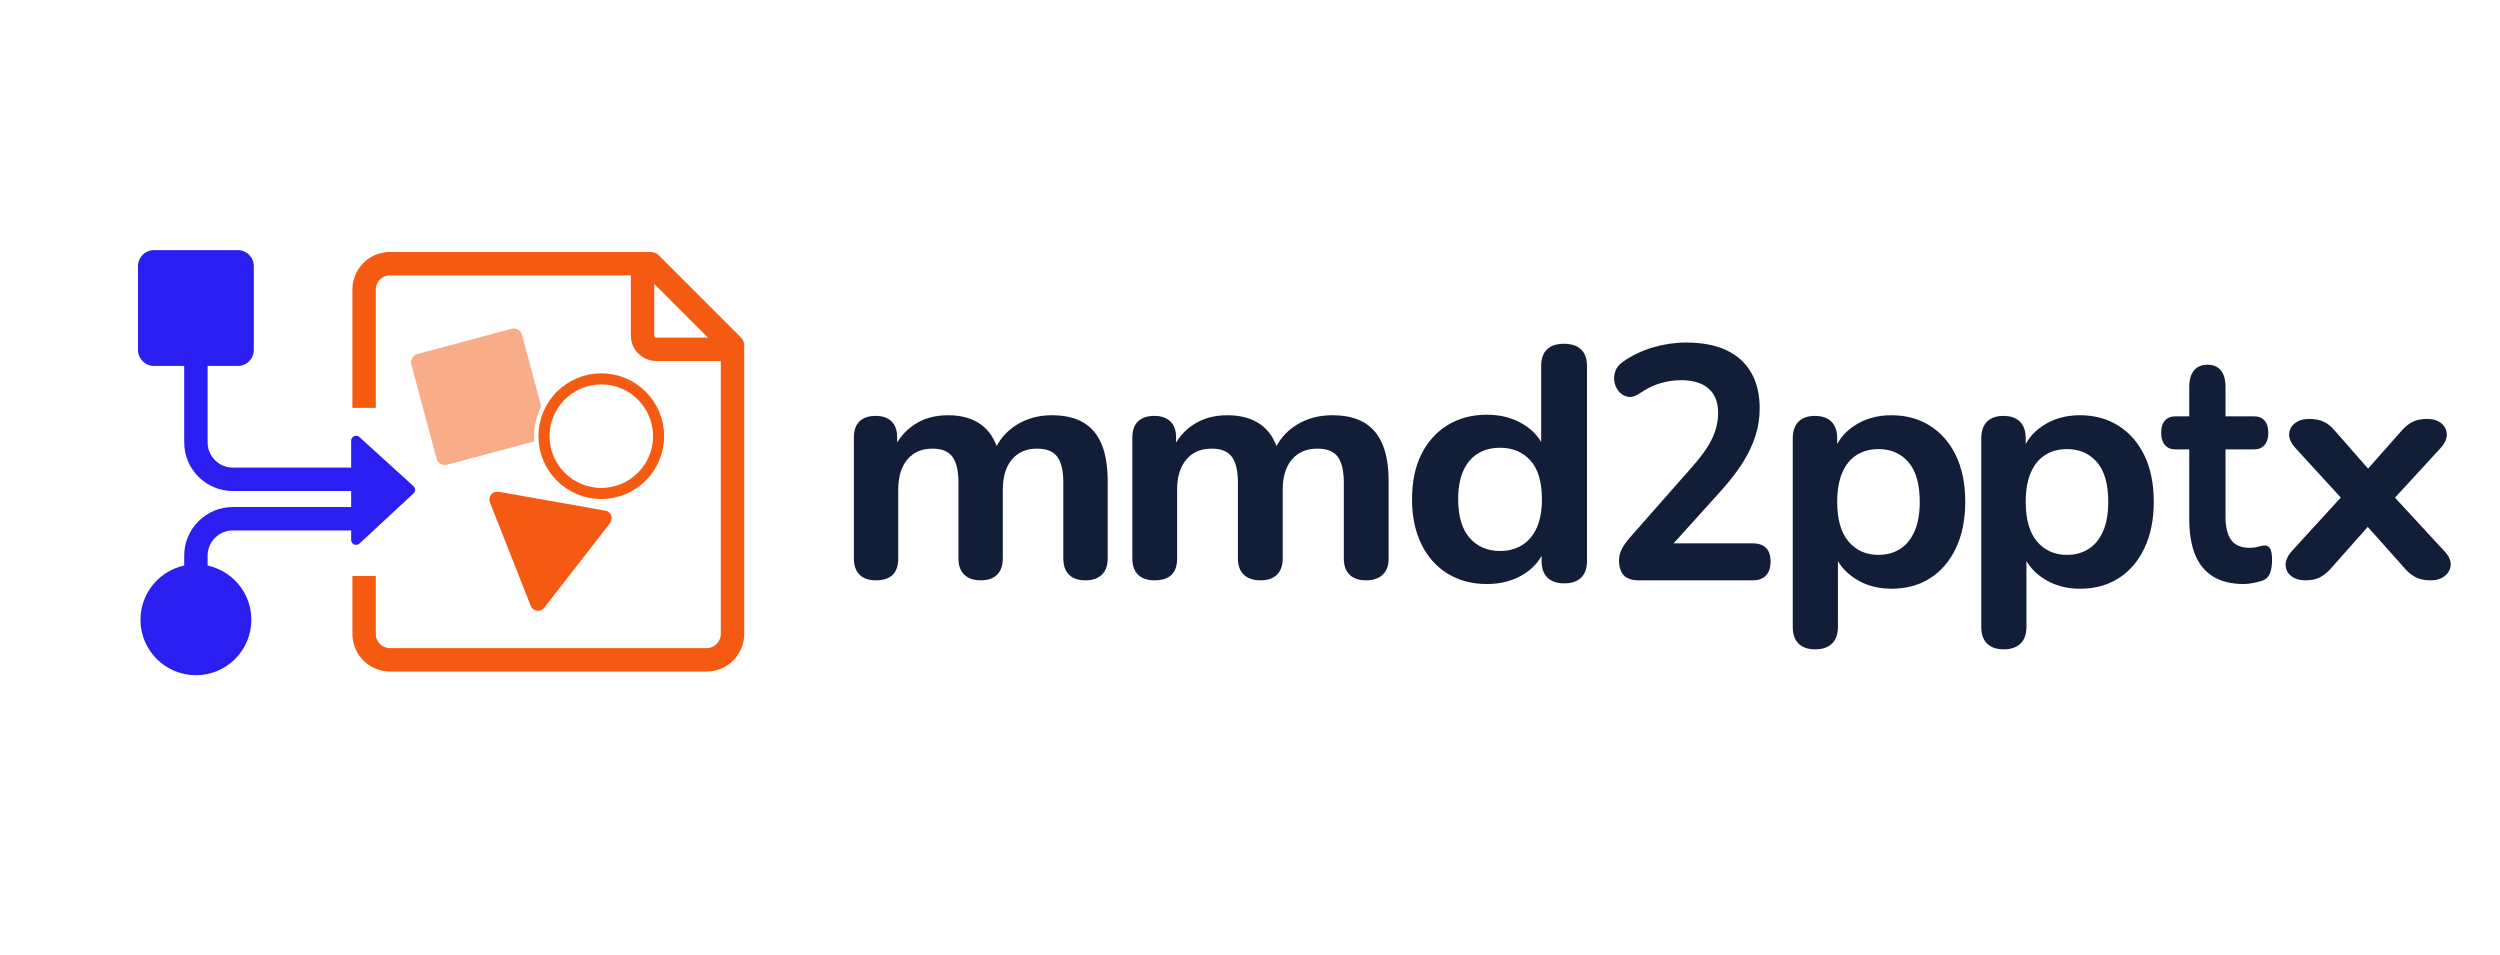
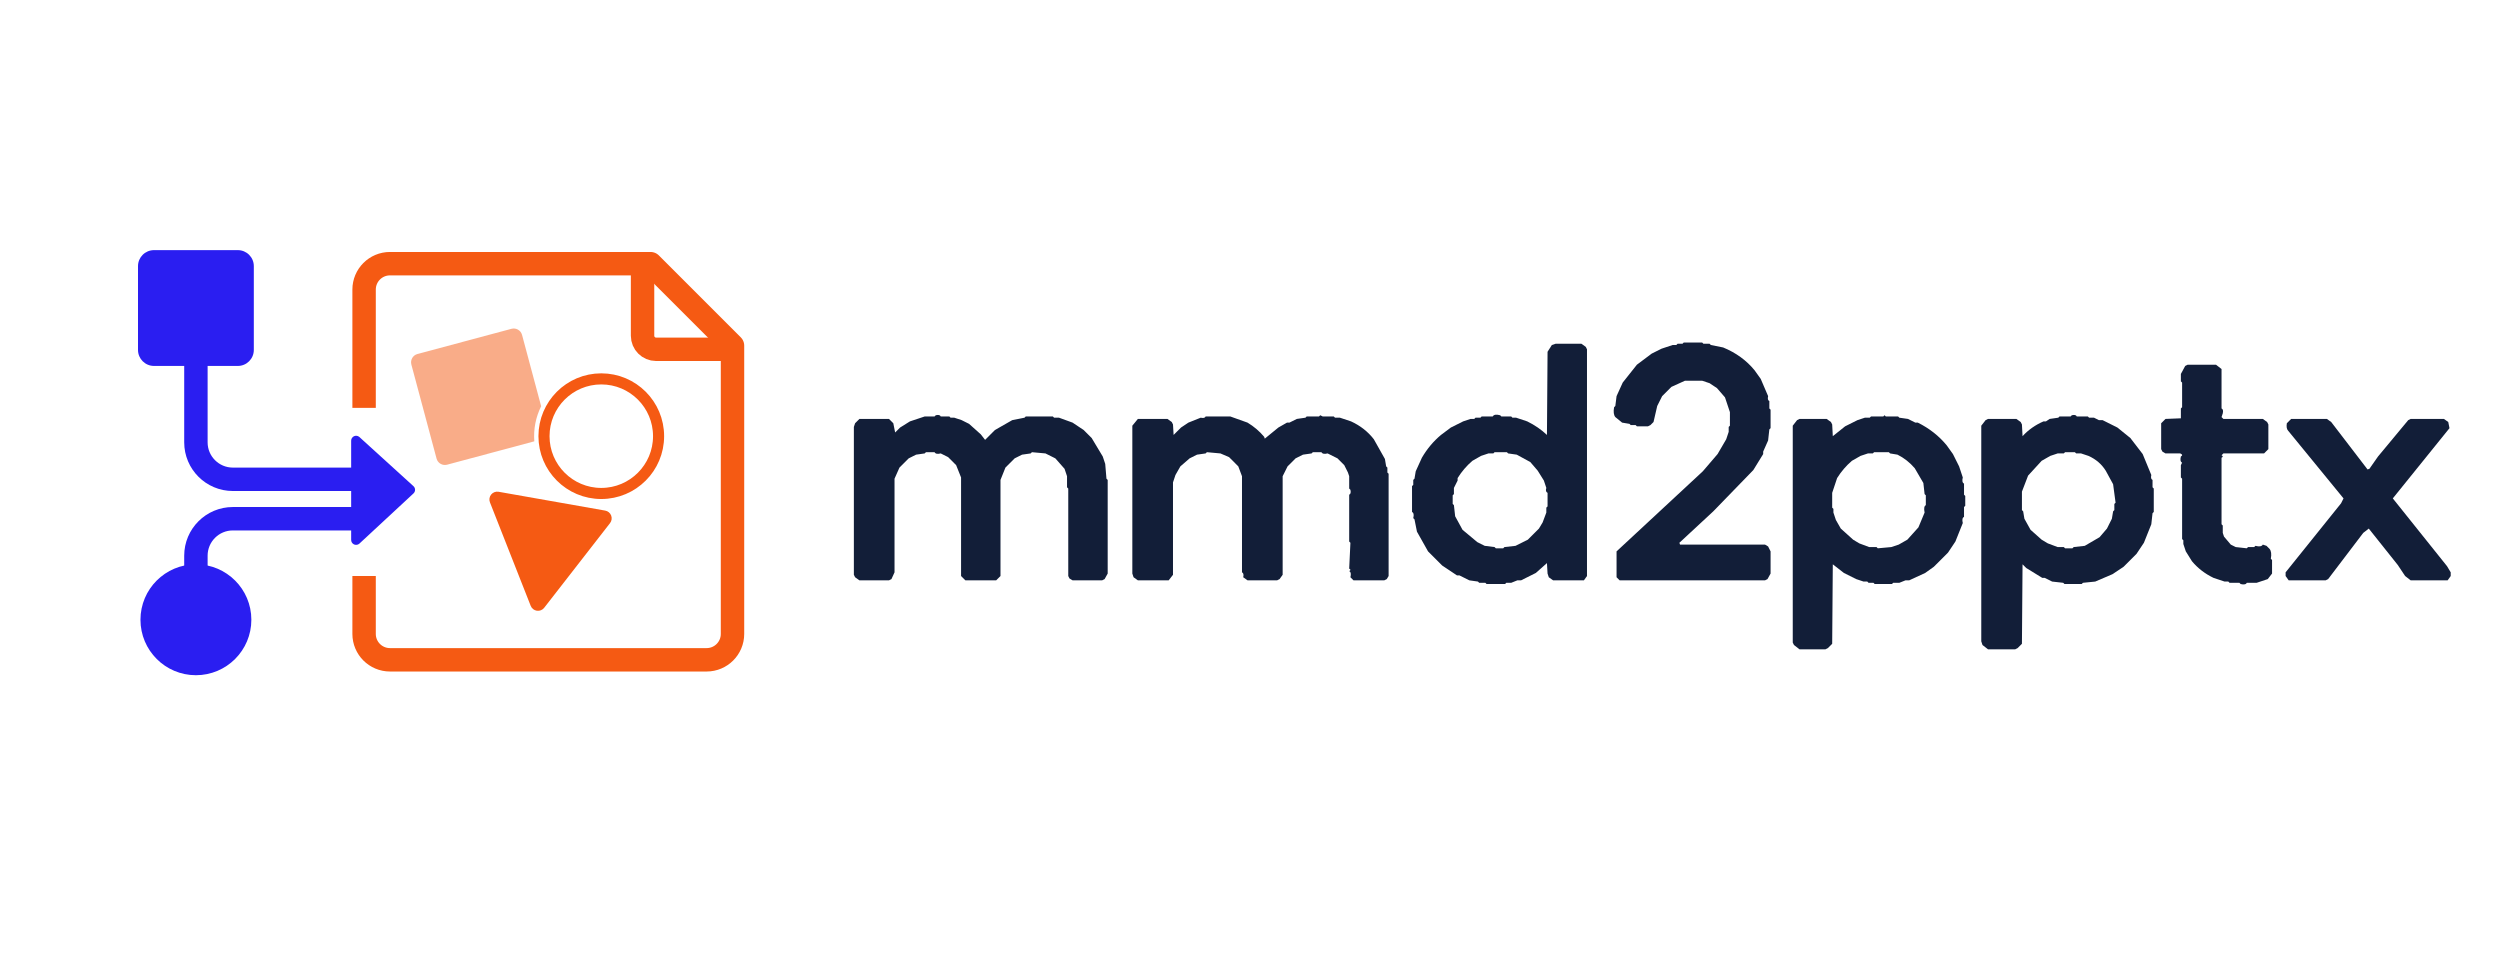
<svg xmlns="http://www.w3.org/2000/svg" viewBox="0 0 2029 775" role="img">
  <g transform="translate(80 180)">
    <g fill="none" stroke="#2A1EF1" stroke-width="19" stroke-linecap="butt">
      <path d="M79 105V179A30 30 0 0 0 109 209H215" />
      <path d="M79 292V271A30 30 0 0 1 109 241H215" />
    </g>
    <path d="M205 177.66A4 4 0 0 1 211.59 174.61L255.46 214.48A4 4 0 0 1 255.49 220.55L211.62 261.25A4 4 0 0 1 205 258.23Z" fill="#2A1EF1" />
    <rect x="32" y="23" width="94" height="94" rx="13" fill="#2A1EF1" />
    <circle cx="79" cy="323" r="45" fill="#2A1EF1" />
    <path d="M215.5 151V55A21 21 0 0 1 236.5 34H448l66.5 66.5v234A21 21 0 0 1 493.5 355.5h-257a21 21 0 0 1-21-21v-47" fill="none" stroke="#F55A13" stroke-width="19" stroke-linecap="butt" stroke-linejoin="round" />
    <path d="M441.5 34v58.5a11 11 0 0 0 11 11h62" fill="none" stroke="#F55A13" stroke-width="19" stroke-linecap="butt" stroke-linejoin="round" />
    <path d="M269.5 95.5H348.5A7 7 0 0 1 355.5 102.5V162.43A54.5 54.5 0 0 0 342.76 188.5H269.5A7 7 0 0 1 262.5 181.5V102.5A7 7 0 0 1 269.5 95.5Z" fill="#F55A13" fill-opacity=".5" transform="rotate(-15 309 142)" />
    <circle cx="408" cy="174" r="46.5" fill="none" stroke="#F55A13" stroke-width="9" />
    <path d="M317.64 227.72A6.36 6.36 0 0 1 324.65 219.12L411.19 234.4A6.36 6.36 0 0 1 415.11 244.56L361.66 313.28A6.36 6.36 0 0 1 350.72 311.71Z" fill="#F55A13" />
  </g>
-   <g transform="translate(680 260)" fill="#121E38">
-     <path d="M30.88 211.0Q22.23 211.0 17.615 206.43Q13.0 201.86 13.0 193.26V95.02Q13.0 86.43 17.605 81.98Q22.21 77.53 30.58 77.53Q38.95 77.53 43.55 81.98Q48.15 86.43 48.15 95.02V113.69L45.13 105.15Q50.63 92.16 62.12 84.58Q73.61 77.0 89.45 77.0Q105.44 77.0 115.855 84.33Q126.27 91.66 130.46 106.82H126.63Q132.21 92.96 144.8 84.98Q157.39 77.0 173.71 77.0Q189.09 77.0 199.105 82.84Q209.12 88.68 214.06 100.505Q219.0 112.33 219.0 130.42V193.26Q219.0 201.86 214.255 206.43Q209.51 211.0 200.87 211.0Q192.22 211.0 187.605 206.43Q182.99 201.86 182.99 193.26V131.74Q182.99 117.38 178.115 110.745Q173.24 104.11 161.65 104.11Q148.66 104.11 141.27 112.935Q133.88 121.76 133.88 137.47V193.26Q133.88 201.86 129.26 206.43Q124.64 211.0 116.0 211.0Q107.36 211.0 102.615 206.43Q97.87 201.86 97.87 193.26V131.74Q97.87 117.38 92.995 110.745Q88.12 104.11 76.78 104.11Q63.79 104.11 56.4 112.935Q49.01 121.76 49.01 137.47V193.26Q49.01 211.0 30.88 211.0Z" />
-     <path d="M257.05 211.0Q248.32 211.0 243.66 206.43Q239.0 201.86 239.0 193.26V95.02Q239.0 86.43 243.65 81.98Q248.3 77.53 256.75 77.53Q265.21 77.53 269.85 81.98Q274.49 86.43 274.49 95.02V113.69L271.45 105.15Q277.0 92.16 288.6 84.58Q300.2 77.0 316.2 77.0Q332.34 77.0 342.855 84.33Q353.37 91.66 357.6 106.82H353.73Q359.37 92.96 372.08 84.98Q384.79 77.0 401.27 77.0Q416.8 77.0 426.91 82.84Q437.02 88.68 442.01 100.505Q447.0 112.33 447.0 130.42V193.26Q447.0 201.86 442.21 206.43Q437.42 211.0 428.69 211.0Q419.96 211.0 415.3 206.43Q410.64 201.86 410.64 193.26V131.74Q410.64 117.38 405.72 110.745Q400.8 104.11 389.09 104.11Q375.97 104.11 368.51 112.935Q361.05 121.76 361.05 137.47V193.26Q361.05 201.86 356.39 206.43Q351.73 211.0 343.0 211.0Q334.27 211.0 329.48 206.43Q324.69 201.86 324.69 193.26V131.74Q324.69 117.38 319.77 110.745Q314.85 104.11 303.4 104.11Q290.28 104.11 282.82 112.935Q275.36 121.76 275.36 137.47V193.26Q275.36 211.0 257.05 211.0Z" />
-     <path d="M526.79 214.0Q508.74 214.0 495.015 205.645Q481.29 197.29 473.645 181.765Q466.0 166.24 466.0 145.17Q466.0 123.83 473.645 108.565Q481.29 93.3 495.0 84.945Q508.71 76.59 526.79 76.59Q543.83 76.59 556.64 84.55Q569.45 92.51 573.95 105.47H570.82V36.87Q570.82 28.09 575.585 23.545Q580.35 19.0 589.28 19.0Q598.2 19.0 603.1 23.545Q608.0 28.09 608.0 36.87V195.34Q608.0 204.12 603.255 208.79Q598.51 213.46 589.58 213.46Q580.66 213.46 575.905 208.79Q571.15 204.12 571.15 195.34V174.99L574.26 183.71Q570.06 197.5 557.1 205.75Q544.14 214.0 526.79 214.0ZM537.44 187.18Q547.56 187.18 555.225 182.49Q562.89 177.8 567.15 168.48Q571.41 159.16 571.41 145.17Q571.41 124.05 562.075 113.725Q552.74 103.4 537.44 103.4Q527.33 103.4 519.655 107.97Q511.98 112.54 507.72 121.85Q503.46 131.16 503.46 145.17Q503.46 166.04 512.795 176.61Q522.13 187.18 537.44 187.18Z" />
-     <path d="M650.1 211.0Q641.66 211.0 637.83 206.885Q634.0 202.77 634.0 194.81Q634.0 189.87 636.385 185.36Q638.77 180.85 643.18 175.87L693.12 119.15Q704.55 106.41 709.49 96.065Q714.43 85.72 714.43 75.24Q714.43 62.15 706.67 55.355Q698.91 48.56 684.15 48.56Q675.88 48.56 667.51 51.03Q659.14 53.5 650.42 59.47Q645.61 62.73 641.495 62.085Q637.38 61.44 634.39 58.285Q631.4 55.13 630.4 50.61Q629.4 46.09 630.925 41.465Q632.45 36.84 637.28 33.54Q648.22 25.84 661.615 21.92Q675.01 18.0 688.51 18.0Q707.89 18.0 721.145 24.24Q734.4 30.48 741.28 42.415Q748.16 54.35 748.16 71.46Q748.16 82.82 744.78 93.6Q741.4 104.38 734.45 115.425Q727.5 126.47 716.33 138.84L669.65 190.55V180.96H742.45Q749.59 180.96 753.295 184.665Q757.0 188.37 757.0 195.73Q757.0 203.08 753.295 207.04Q749.59 211.0 742.45 211.0Z" />
-     <path d="M793.2 267.0Q784.4 267.0 779.7 262.34Q775.0 257.68 775.0 248.68V95.87Q775.0 86.87 779.69 82.21Q784.38 77.55 792.9 77.55Q801.7 77.55 806.39 82.21Q811.08 86.87 811.08 95.87V116.72L808.01 107.79Q812.17 93.91 825.065 85.455Q837.96 77.0 855.07 77.0Q872.89 77.0 886.41 85.565Q899.93 94.13 907.465 109.77Q915.0 125.41 915.0 147.28Q915.0 168.88 907.465 184.785Q899.93 200.69 886.535 209.255Q873.14 217.82 855.07 217.82Q838.26 217.82 825.505 209.535Q812.75 201.25 808.31 187.97H811.66V248.68Q811.66 257.68 806.83 262.34Q802.0 267.0 793.2 267.0ZM844.57 190.34Q854.56 190.34 862.11 185.53Q869.66 180.72 873.86 171.17Q878.06 161.62 878.06 147.28Q878.06 125.64 868.86 115.06Q859.66 104.48 844.57 104.48Q834.61 104.48 827.045 109.165Q819.48 113.85 815.28 123.385Q811.08 132.92 811.08 147.28Q811.08 168.68 820.285 179.51Q829.49 190.34 844.57 190.34Z" />
-     <path d="M946.2 267.0Q937.4 267.0 932.7 262.34Q928.0 257.68 928.0 248.68V95.87Q928.0 86.87 932.69 82.21Q937.38 77.55 945.9 77.55Q954.7 77.55 959.39 82.21Q964.08 86.87 964.08 95.87V116.72L961.01 107.79Q965.17 93.91 978.065 85.455Q990.96 77.0 1008.07 77.0Q1025.89 77.0 1039.41 85.565Q1052.93 94.13 1060.465 109.77Q1068.0 125.41 1068.0 147.28Q1068.0 168.88 1060.465 184.785Q1052.93 200.69 1039.535 209.255Q1026.14 217.82 1008.07 217.82Q991.26 217.82 978.505 209.535Q965.75 201.25 961.31 187.97H964.66V248.68Q964.66 257.68 959.83 262.34Q955.0 267.0 946.2 267.0ZM997.57 190.34Q1007.56 190.34 1015.11 185.53Q1022.66 180.72 1026.86 171.17Q1031.06 161.62 1031.06 147.28Q1031.06 125.64 1021.86 115.06Q1012.66 104.48 997.57 104.48Q987.61 104.48 980.045 109.165Q972.48 113.85 968.28 123.385Q964.08 132.92 964.08 147.28Q964.08 168.68 973.285 179.51Q982.49 190.34 997.57 190.34Z" />
-     <path d="M1140.93 214.0Q1126.12 214.0 1116.24 207.965Q1106.36 201.93 1101.58 190.22Q1096.8 178.51 1096.8 161.11V104.74H1085.68Q1080.08 104.74 1077.04 101.185Q1074.0 97.63 1074.0 91.32Q1074.0 84.75 1077.04 81.32Q1080.08 77.89 1085.68 77.89H1096.8V54.06Q1096.8 45.19 1100.68 40.595Q1104.56 36.0 1111.62 36.0Q1118.68 36.0 1122.455 40.595Q1126.23 45.19 1126.23 54.06V77.89H1149.28Q1154.89 77.89 1157.925 81.32Q1160.96 84.75 1160.96 91.32Q1160.96 97.63 1157.925 101.185Q1154.89 104.74 1149.28 104.74H1126.23V159.25Q1126.23 171.94 1130.83 178.265Q1135.43 184.59 1145.7 184.59Q1149.42 184.59 1152.325 183.775Q1155.23 182.96 1157.51 182.71Q1160.3 182.43 1162.15 184.82Q1164.0 187.21 1164.0 194.66Q1164.0 200.43 1162.475 204.825Q1160.95 209.22 1156.97 210.96Q1154.03 212.09 1149.25 213.045Q1144.47 214.0 1140.93 214.0Z" />
-     <path d="M1190.89 211.0Q1184.05 211.0 1179.6 207.56Q1175.15 204.12 1175.005 198.655Q1174.86 193.19 1180.07 187.24L1227.09 135.8V151.8L1183.08 103.76Q1177.59 97.79 1177.87 92.335Q1178.15 86.88 1182.6 83.44Q1187.05 80.0 1193.9 80.0Q1200.99 80.0 1205.72 82.165Q1210.45 84.33 1214.45 88.98L1248.69 128.03H1235.13L1269.64 88.98Q1273.91 84.33 1278.53 82.165Q1283.15 80.0 1289.92 80.0Q1297.06 80.0 1301.365 83.56Q1305.67 87.12 1305.825 92.575Q1305.98 98.03 1300.47 104.0L1256.7 151.58V136.24L1303.77 187.24Q1309.28 192.95 1308.985 198.415Q1308.69 203.88 1304.23 207.44Q1299.77 211.0 1292.63 211.0Q1285.86 211.0 1281.25 208.835Q1276.64 206.67 1272.35 202.02L1235.13 160.3H1248.14L1211.18 202.02Q1207.15 206.41 1202.57 208.705Q1197.99 211.0 1190.89 211.0Z" />
+   <g transform="translate(680 260)">
+     <path fill="#121E38" d="         M 686.5 18 L 701.5 18 L 702.5 19 L 707.5 19 L 708.5 20 L 718.5 22 Q 734.09 28.41 744 40.5 L 749 47.5 L 755 61.5 Q 754.25 64.75 756 65.5 L 756 71.5 L 757 72.5 L 757 87.5 L 756 88.5 L 755 97.5 L 751 106.5 L 751 108.5 L 743 121.5 L 710.5 155 L 683 180.5 L 683.5 182 L 752.5 182 L 755 183.5 L 757 187.5 L 757 205.5 L 754.5 210 L 752.5 211 L 634.5 211 L 632 208.5 L 632 187.5 L 702 122.5 L 714 108.5 L 721 96.5 L 723 90.5 L 723 86.5 L 724 85.5 L 724 74.5 L 720 62.5 L 713.5 55 L 707.5 51 L 701.5 49 L 687.5 49 L 676.5 54 L 669 61.5 L 665 69.5 L 662 82.5 L 659.5 85 L 657.5 86 L 648.5 86 L 647.5 85 L 643.5 85 L 642.5 84 L 636.5 83 L 631 78.5 Q 629 76 630 70.5 L 631 69.5 L 632 61.5 L 637 50.5 L 648.5 36 L 660.5 27 L 668.5 23 L 677.5 20 L 680.5 20 L 681.5 19 L 685.5 19 L 686.5 18 Z" />
+     <path fill="#121E38" d="         M 582.5 19 L 603.5 19 L 607 21.5 L 608 23.5 L 608 207.5 L 605.5 211 L 580.5 211 L 577 208.5 L 576 205.5 L 575.5 197 L 566.5 205 L 554.5 211 L 551.5 211 L 546.5 213 L 542.5 213 L 541.5 214 L 526.5 214 L 525.5 213 L 520.5 213 L 519.5 212 L 512.5 211 L 504.5 207 L 502.5 207 L 490.5 199 L 479 187.5 L 470 171.5 L 468 161.5 L 467 160.5 Q 468 156.5 466 155.5 L 466 134.5 L 467 133.5 L 467 129.5 L 468 128.5 L 469 122.5 L 474 111.5 Q 480.25 100.75 489.5 93 L 497.5 87 L 507.5 82 L 513.5 80 L 516.5 80 L 517.5 79 L 521.5 79 L 522.5 78 L 531.5 78 Q 532.75 75.75 537.5 77 L 538.5 78 L 546.5 78 L 547.5 79 L 550.5 79 L 559.5 82 Q 568.57 86.43 575.5 93 L 576 25.5 L 579.5 20 L 582.5 19 Z M 533 107 L 532 108 L 528 108 L 522 110 L 515 114 Q 508 120 503 128 L 503 130 L 500 136 L 500 141 L 499 142 L 499 149 L 500 150 L 501 159 L 507 170 L 519 180 L 525 183 L 533 184 L 534 185 L 540 185 L 541 184 L 550 183 L 560 178 L 569 169 L 572 164 L 575 156 L 575 152 L 576 151 L 576 140 Q 574 139 575 136 L 573 130 L 568 122 L 562 115 L 551 109 L 544 108 L 543 107 L 533 107 Z" />
+     <path fill="#121E38" d="         M 1095.5 36 L 1118.5 36 L 1123 39.5 L 1123 71.5 Q 1124.75 72.25 1124 75.5 L 1123 78.5 L 1124.5 80 L 1156.5 80 L 1160 82.5 L 1161 84.5 L 1161 104.5 L 1157.5 108 L 1124.5 108 L 1123 109.5 Q 1125 110.5 1123 111.5 L 1123 165.5 L 1124 166.5 L 1124 172.5 L 1125 175.5 L 1130.5 182 L 1134.5 184 L 1143.5 185 L 1144.5 184 L 1149.5 184 L 1150.5 183 Q 1155.25 184.25 1156.5 182 L 1159.5 183 L 1162 185.5 Q 1164 188 1163 193.5 L 1164 194.5 L 1164 205.5 L 1160.5 210 L 1151.5 213 L 1143.5 213 Q 1142.5 215 1138.5 214 L 1137.5 213 L 1129.5 213 L 1128.5 212 L 1125.5 212 L 1116.5 209 Q 1106.03 203.97 1099 195.5 L 1094 187.5 L 1092 181.5 L 1092 178.5 L 1091 177.5 L 1091 128.5 L 1090 127.5 L 1090 117.5 L 1091 115.5 Q 1089 114.5 1090 110.5 Q 1092.25 109.25 1089.5 108 L 1077.5 108 L 1075 106.5 L 1074 104.5 L 1074 83.5 L 1077.5 80 L 1090 79.5 L 1090 71.5 L 1091 70.5 L 1091 50.5 L 1090 49.5 L 1090 43.5 L 1093.5 37 L 1095.5 36 Z" />
+     <path fill="#121E38" d="         M 79.5 77 Q 82.75 76.25 83.5 78 L 90.5 78 L 91.5 79 L 94.5 79 L 100.5 81 L 106.5 84 L 116 92.5 L 119.5 97 L 127.5 89 L 141.5 81 L 151.5 79 L 152.5 78 L 174.5 78 L 175.5 79 L 179.5 79 L 190.5 83 L 199.5 89 L 206 95.5 L 215 110.5 L 217 116.5 L 218 128.5 L 219 129.5 L 219 205.5 L 216.5 210 L 214.5 211 L 190.5 211 L 188 209.5 L 187 207.5 L 187 136.5 L 186 135.5 L 186 126.5 L 184 120.5 L 176.5 112 L 168.5 108 L 157.5 107 L 156.5 108 L 149.5 109 L 143.5 112 L 136 119.5 L 132 129.5 L 132 207.5 L 128.5 211 L 103.5 211 L 100 207.5 L 100 127.5 L 96 117.5 L 89.5 111 L 83.5 108 Q 79.5 109 78.5 107 L 71.5 107 L 70.5 108 L 63.5 109 L 57.5 112 L 50 119.5 L 46 128.5 L 46 204.5 L 43.5 210 L 41.5 211 L 17.5 211 L 14 208.5 L 13 206.5 L 13 86.5 L 14 83.5 L 17.5 80 L 41.5 80 L 45 83.5 L 46.5 91 L 50.5 87 L 58.5 82 L 70.5 78 L 78.5 78 L 79.5 77 Z" />
+     <path fill="#121E38" d="         M 391.5 77 L 393.5 78 L 402.5 78 L 403.5 79 L 407.5 79 L 416.5 82 Q 427.81 87.19 435 96.5 L 444 112.5 L 445 118.5 L 446 119.5 L 446 123.5 L 447 124.5 L 447 207.5 L 445.5 210 L 443.5 211 L 418.5 211 L 416 208.5 Q 417 204.5 415 203.5 Q 417 202.5 415 201.5 L 416 180.5 L 415 179.5 L 415 141.5 Q 416.75 140.75 416 137.5 L 415 136.5 L 415 126.5 L 414 123.5 L 411 117.5 L 405.5 112 L 397.5 108 Q 393.5 109 392.5 107 L 385.5 107 L 384.5 108 L 377.5 109 L 371.5 112 L 365 118.5 L 361 126.5 L 361 206.5 L 358.5 210 L 356.5 211 L 332.5 211 L 329 208.5 Q 329.75 205.25 328 204.5 L 328 126.5 L 325 118.5 L 317.5 111 L 310.5 108 L 299.5 107 L 298.5 108 L 291.5 109 L 285.5 112 L 278 118.5 L 274 125.5 L 272 131.5 L 272 206.5 L 268.5 211 L 243.5 211 L 240 208.5 L 239 205.5 L 239 85.5 L 243.5 80 L 267.5 80 L 271 82.5 L 272 84.5 L 272.5 93 L 278.5 87 L 284.5 83 L 294.5 79 Q 297.75 79.75 298.5 78 L 318.5 78 L 332.5 83 Q 340.29 87.71 346 94.5 L 346.5 96 L 357.5 87 L 364.5 83 L 366.5 83 L 372.5 80 L 379.5 79 L 380.5 78 L 390.5 78 L 391.5 77 Z" />
+     <path fill="#121E38" d="         M 849.5 77 L 850.5 78 L 860.5 78 L 861.5 79 L 868.5 80 L 874.5 83 L 876.5 83 Q 890.53 89.97 900 101.5 L 905 108.5 L 910 118.5 L 913 127.5 Q 912 131.5 914 132.5 L 914 141.5 L 915 142.5 L 915 150.5 L 914 151.5 L 914 159.5 Q 912 160.5 913 164.5 L 907 179.5 L 901 188.5 L 889.5 200 L 882.5 205 L 869.5 211 L 866.5 211 L 861.5 213 L 856.5 213 L 855.5 214 L 841.5 214 L 840.5 213 L 836.5 213 L 835.5 212 L 832.5 212 L 826.5 210 L 816.5 205 L 807.5 198 L 807 262.5 L 803.5 266 L 801.5 267 L 780.5 267 L 776 263.5 L 775 261.5 L 775 85.5 L 778.5 81 L 780.5 80 L 802.5 80 L 806 82.5 L 807 84.5 L 807.5 94 L 817.5 86 L 827.5 81 L 833.5 79 L 837.5 79 L 838.5 78 L 848.5 78 L 849.5 77 Z M 841 107 L 840 108 L 836 108 L 830 110 L 823 114 Q 816 120 811 128 L 807 140 L 807 152 L 808 153 L 808 156 L 810 162 L 814 169 L 824 178 L 829 181 L 837 184 L 843 184 L 844 185 L 855 184 L 861 182 L 868 178 L 877 168 L 882 156 Q 881 151 883 150 L 883 142 L 882 141 L 881 132 L 874 120 Q 868 113 860 109 L 854 108 L 853 107 L 841 107 Z" />
+     <path fill="#121E38" d="         M 1001.5 77 Q 1004.75 76.25 1005.5 78 L 1014.5 78 L 1015.5 79 L 1019.5 79 L 1023.5 81 L 1026.5 81 L 1038.5 87 L 1049 95.5 L 1059 108.5 L 1066 125.5 Q 1065.25 128.75 1067 129.5 L 1067 135.5 L 1068 136.5 L 1068 155.5 L 1067 156.5 L 1066 165.5 L 1060 180.5 L 1054 189.5 L 1043.5 200 L 1034.5 206 L 1020.5 212 L 1010.5 213 L 1009.5 214 L 995.5 214 L 994.5 213 L 985.5 212 L 979.5 209 L 977.5 209 L 964.5 201 L 961.5 198 L 961 262.5 L 957.5 266 L 955.5 267 L 933.5 267 L 929 263.5 L 928 260.5 L 928 85.5 L 931.5 81 L 933.5 80 L 956.5 80 L 960 82.5 L 961 84.5 L 961.5 94 Q 968.41 86.41 978.5 82 L 980.5 82 L 983.5 80 L 990.5 79 L 991.5 78 L 1000.5 78 L 1001.5 77 Z M 996 107 L 995 108 L 990 108 L 984 110 L 977 114 L 966 126 L 961 139 L 961 154 L 962 155 L 963 161 L 968 170 L 977 178 L 982 181 L 990 184 L 995 184 L 996 185 L 1002 185 L 1003 184 L 1012 183 L 1024 176 L 1030 169 L 1034 161 L 1035 155 L 1036 154 L 1036 149 L 1037 148 L 1035 133 L 1029 122 Q 1024 114 1015 110 L 1009 108 L 1005 108 L 1004 107 L 996 107 Z" />
+     <path fill="#121E38" d="         M 1179.5 80 L 1208.5 80 L 1212 82.5 L 1241.5 121 L 1243 120.5 L 1250 110.5 L 1274.5 81 L 1276.5 80 L 1303.5 80 L 1307 82.5 L 1308 87.5 L 1262 144.5 L 1306 199.5 L 1309 204.5 L 1309 207.5 L 1306.5 211 L 1276.5 211 L 1272 207.5 L 1266 198.5 L 1242.5 169 L 1238 172.5 L 1209.5 210 L 1207.5 211 L 1177.5 211 L 1175 207.5 L 1175 204.5 L 1220 148.5 L 1222 144.5 L 1177 89.5 Q 1175.33 87.67 1176 83.5 L 1179.5 80 Z" />
  </g>
</svg>
